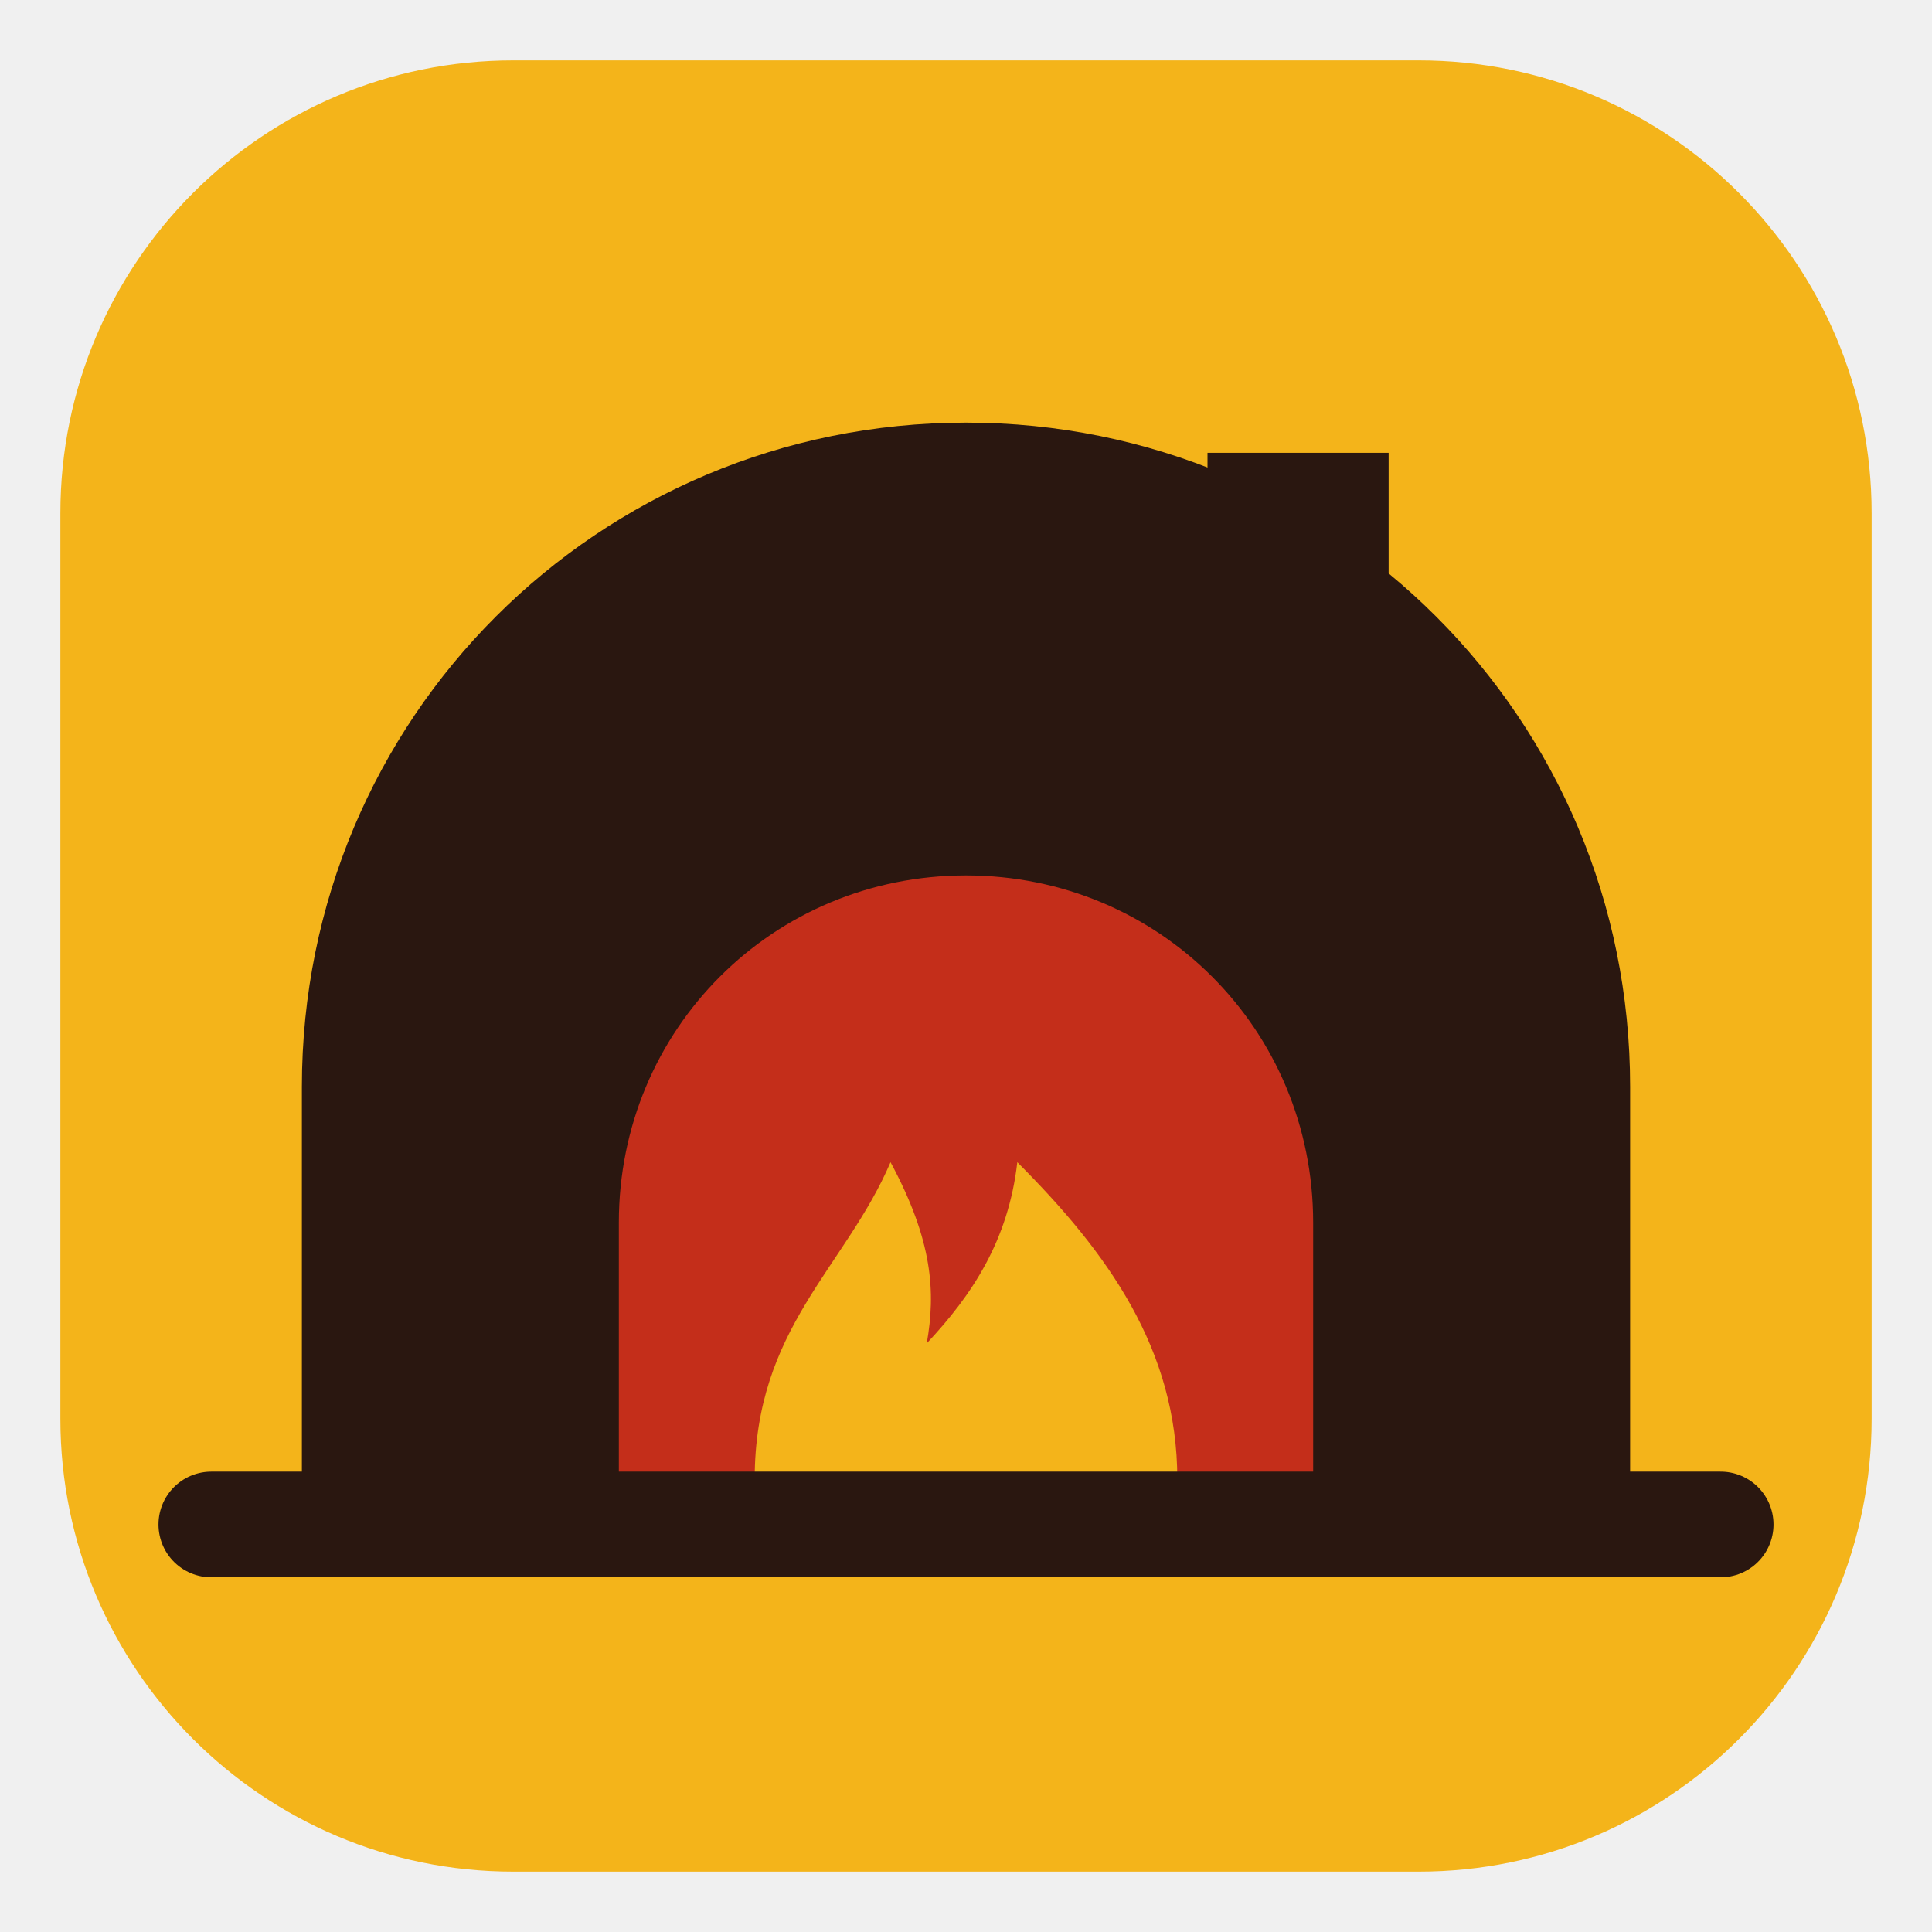
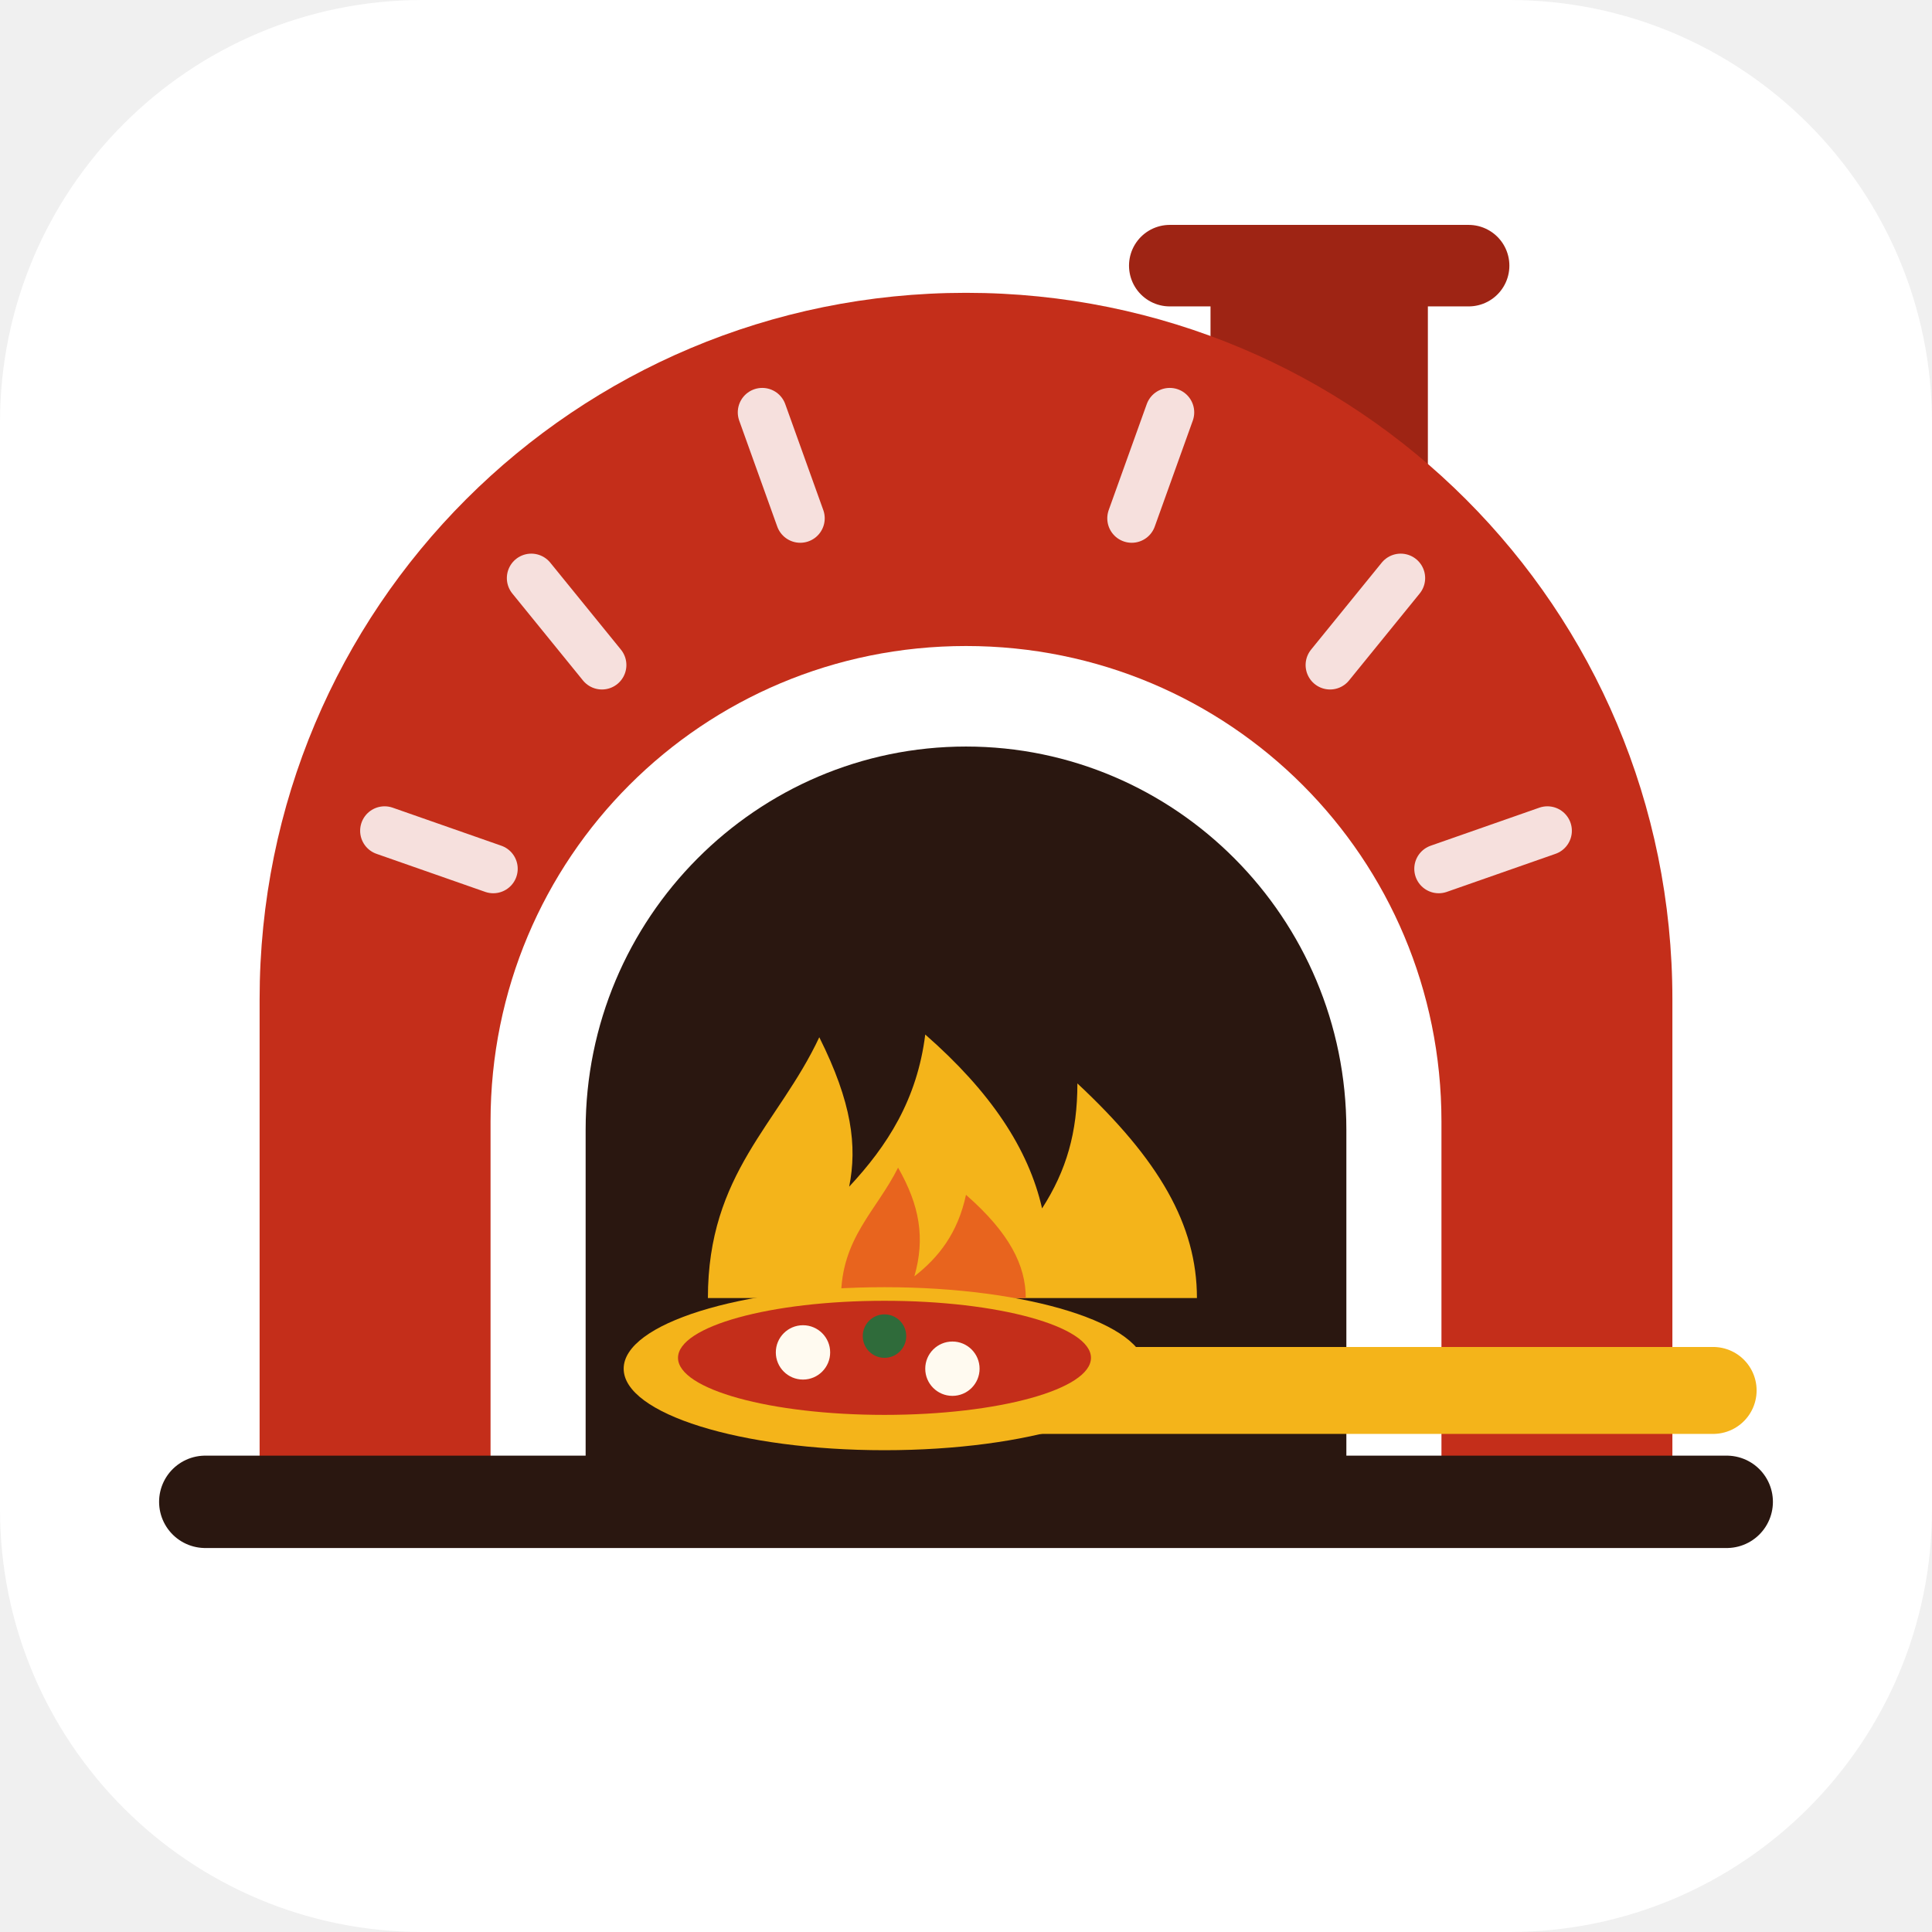
<svg xmlns="http://www.w3.org/2000/svg" viewBox="0 0 64 64">
-   <rect x="2" y="2" width="60" height="60" rx="15" fill="#F4B41A" />
-   <path d="M40 15h6v12h-6z" fill="#2A1710" />
-   <path d="M10 49V36c0-12.2 9.8-22 22-22s22 9.8 22 22v13z" fill="#2A1710" />
-   <path d="M20.5 49V40.5c0-6.4 5.1-11.5 11.5-11.5s11.5 5.1 11.5 11.5V49z" fill="#C42E1A" />
-   <path d="M25 49c0-5 3-7 4.5-10.5 1.4 2.6 1.5 4.3 1.2 6 1.5-1.6 2.7-3.4 3-6 3 3 5.3 6.2 5.3 10.5z" fill="#F4B41A" />
-   <path d="M7 50.5h50" stroke="#2A1710" stroke-width="3.5" stroke-linecap="round" />
+   <rect width="64" height="64" rx="14" fill="#FFFFFF" />
+   <g transform="translate(3.2 1.6) scale(.9)">
+     <path d="M41 9h8v13h-8z" fill="#9E2414" />
+     <path d="M39.5 8h11" stroke="#9E2414" stroke-width="3" stroke-linecap="round" />
+     <path d="M6 52V35C6 20.6 17.6 9 32 9s26 11.6 26 26v17z" fill="#C42E1A" />
+     <g stroke="#FFFFFF" stroke-width="1.8" stroke-linecap="round" opacity=".85">
+       <path d="M16 19.5l2.6 3.2M24.5 13.4l1.4 3.9M39.5 13.4l-1.4 3.9M48 19.5l-2.6 3.2M10.6 28.8l4 1.4M53.4 28.8l-4 1.4" />
+     </g>
+     <path d="M14.5 52V39.5c0-9.7 7.8-17.5 17.5-17.5s17.5 7.8 17.5 17.5V52z" fill="#FFFFFF" />
+     <path d="M18 52V39.8C18 32 24.3 25.7 32 25.7S46 32 46 39.8V52z" fill="#2A1710" />
+     <path d="M22.5 46c0-4.6 2.6-6.4 4.1-9.6 1.2 2.4 1.4 4 1.1 5.5 1.4-1.5 2.5-3.2 2.8-5.6 2.4 2.1 3.8 4.2 4.3 6.4.9-1.4 1.3-2.8 1.3-4.6 3 2.8 4.4 5.2 4.4 7.9z" fill="#F4B41A" />
+     <path d="M27.4 46c0-2.2 1.3-3.2 2.1-4.8.8 1.4 1 2.6.6 4 .9-.7 1.6-1.6 1.9-3 1.6 1.4 2.2 2.6 2.2 3.8z" fill="#E8641E" />
+     <path d="M34 49.4h25.5" stroke="#F4B41A" stroke-width="3.2" stroke-linecap="round" />
+     <ellipse cx="29" cy="48.6" rx="9.6" ry="3" fill="#F4B41A" />
+     <ellipse cx="29" cy="48.2" rx="7.6" ry="2.1" fill="#C42E1A" />
+     <circle cx="26" cy="48" r="1" fill="#FFFAF0" />
+     <circle cx="31.5" cy="48.6" r="1" fill="#FFFAF0" />
+     <circle cx="29" cy="47.4" r=".8" fill="#2F6B3A" />
+     <path d="M4 53.5h56" stroke="#2A1710" stroke-width="3.4" stroke-linecap="round" />
+   </g>
</svg>
